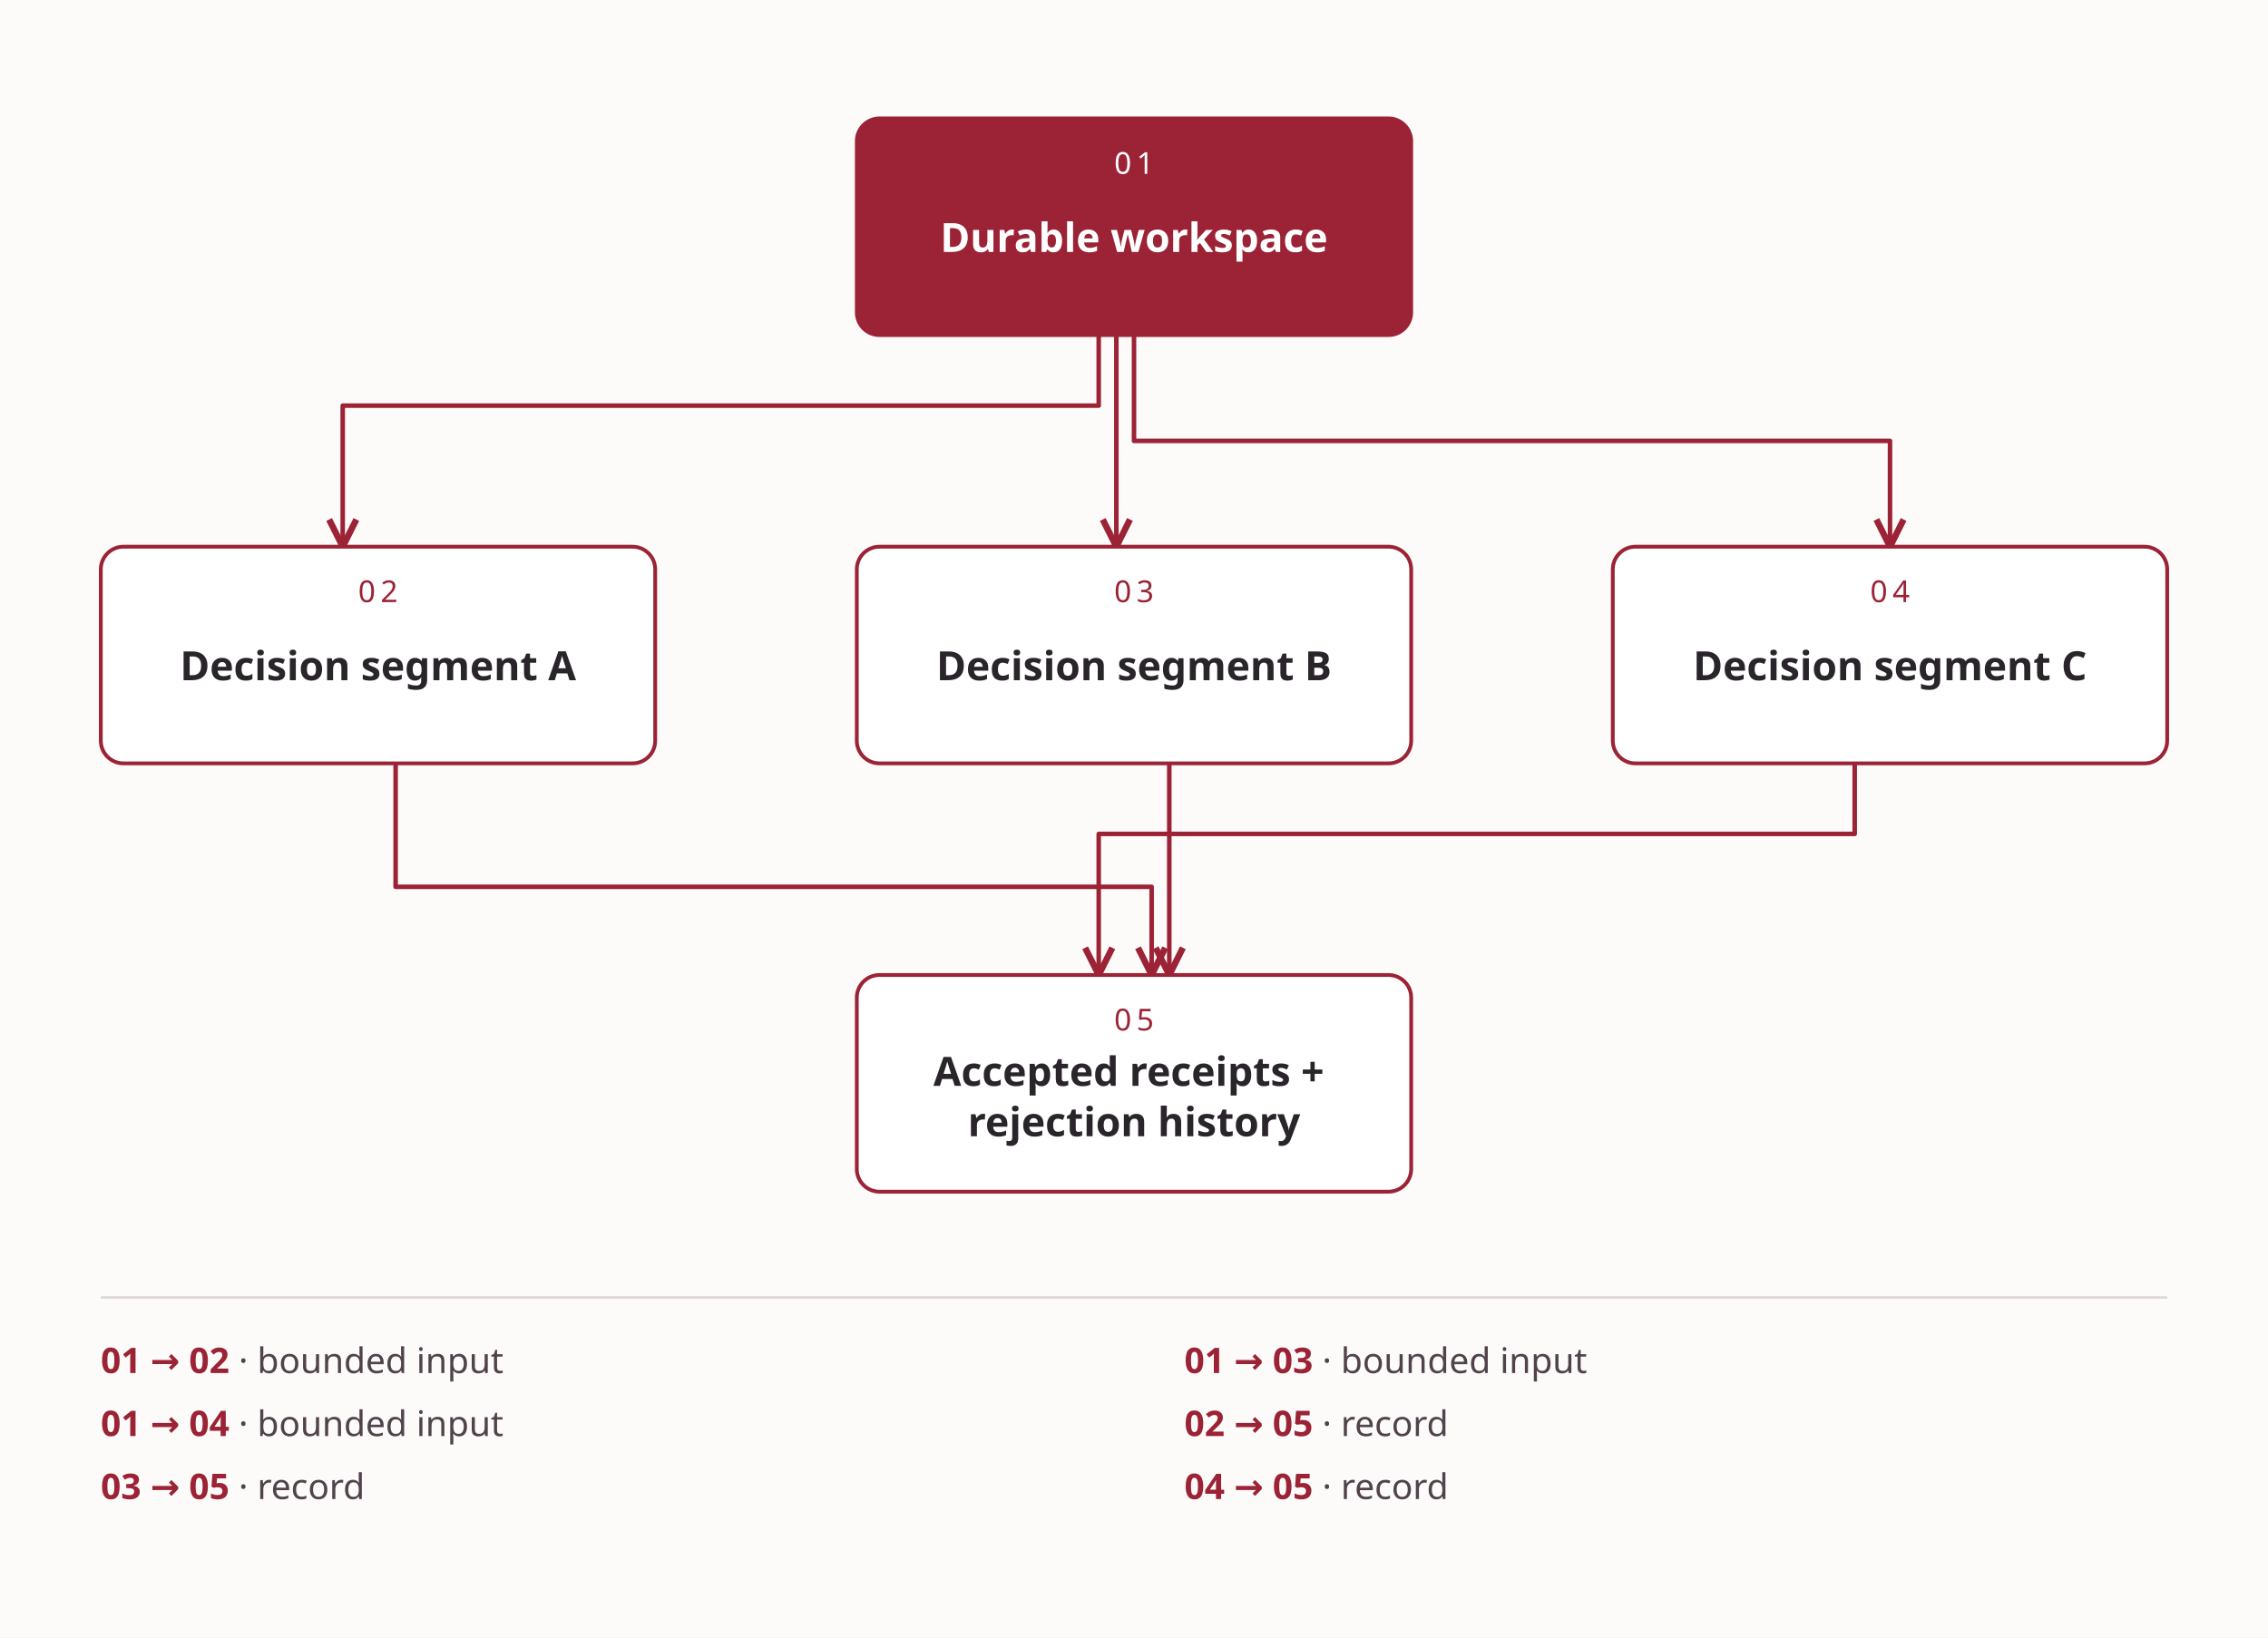
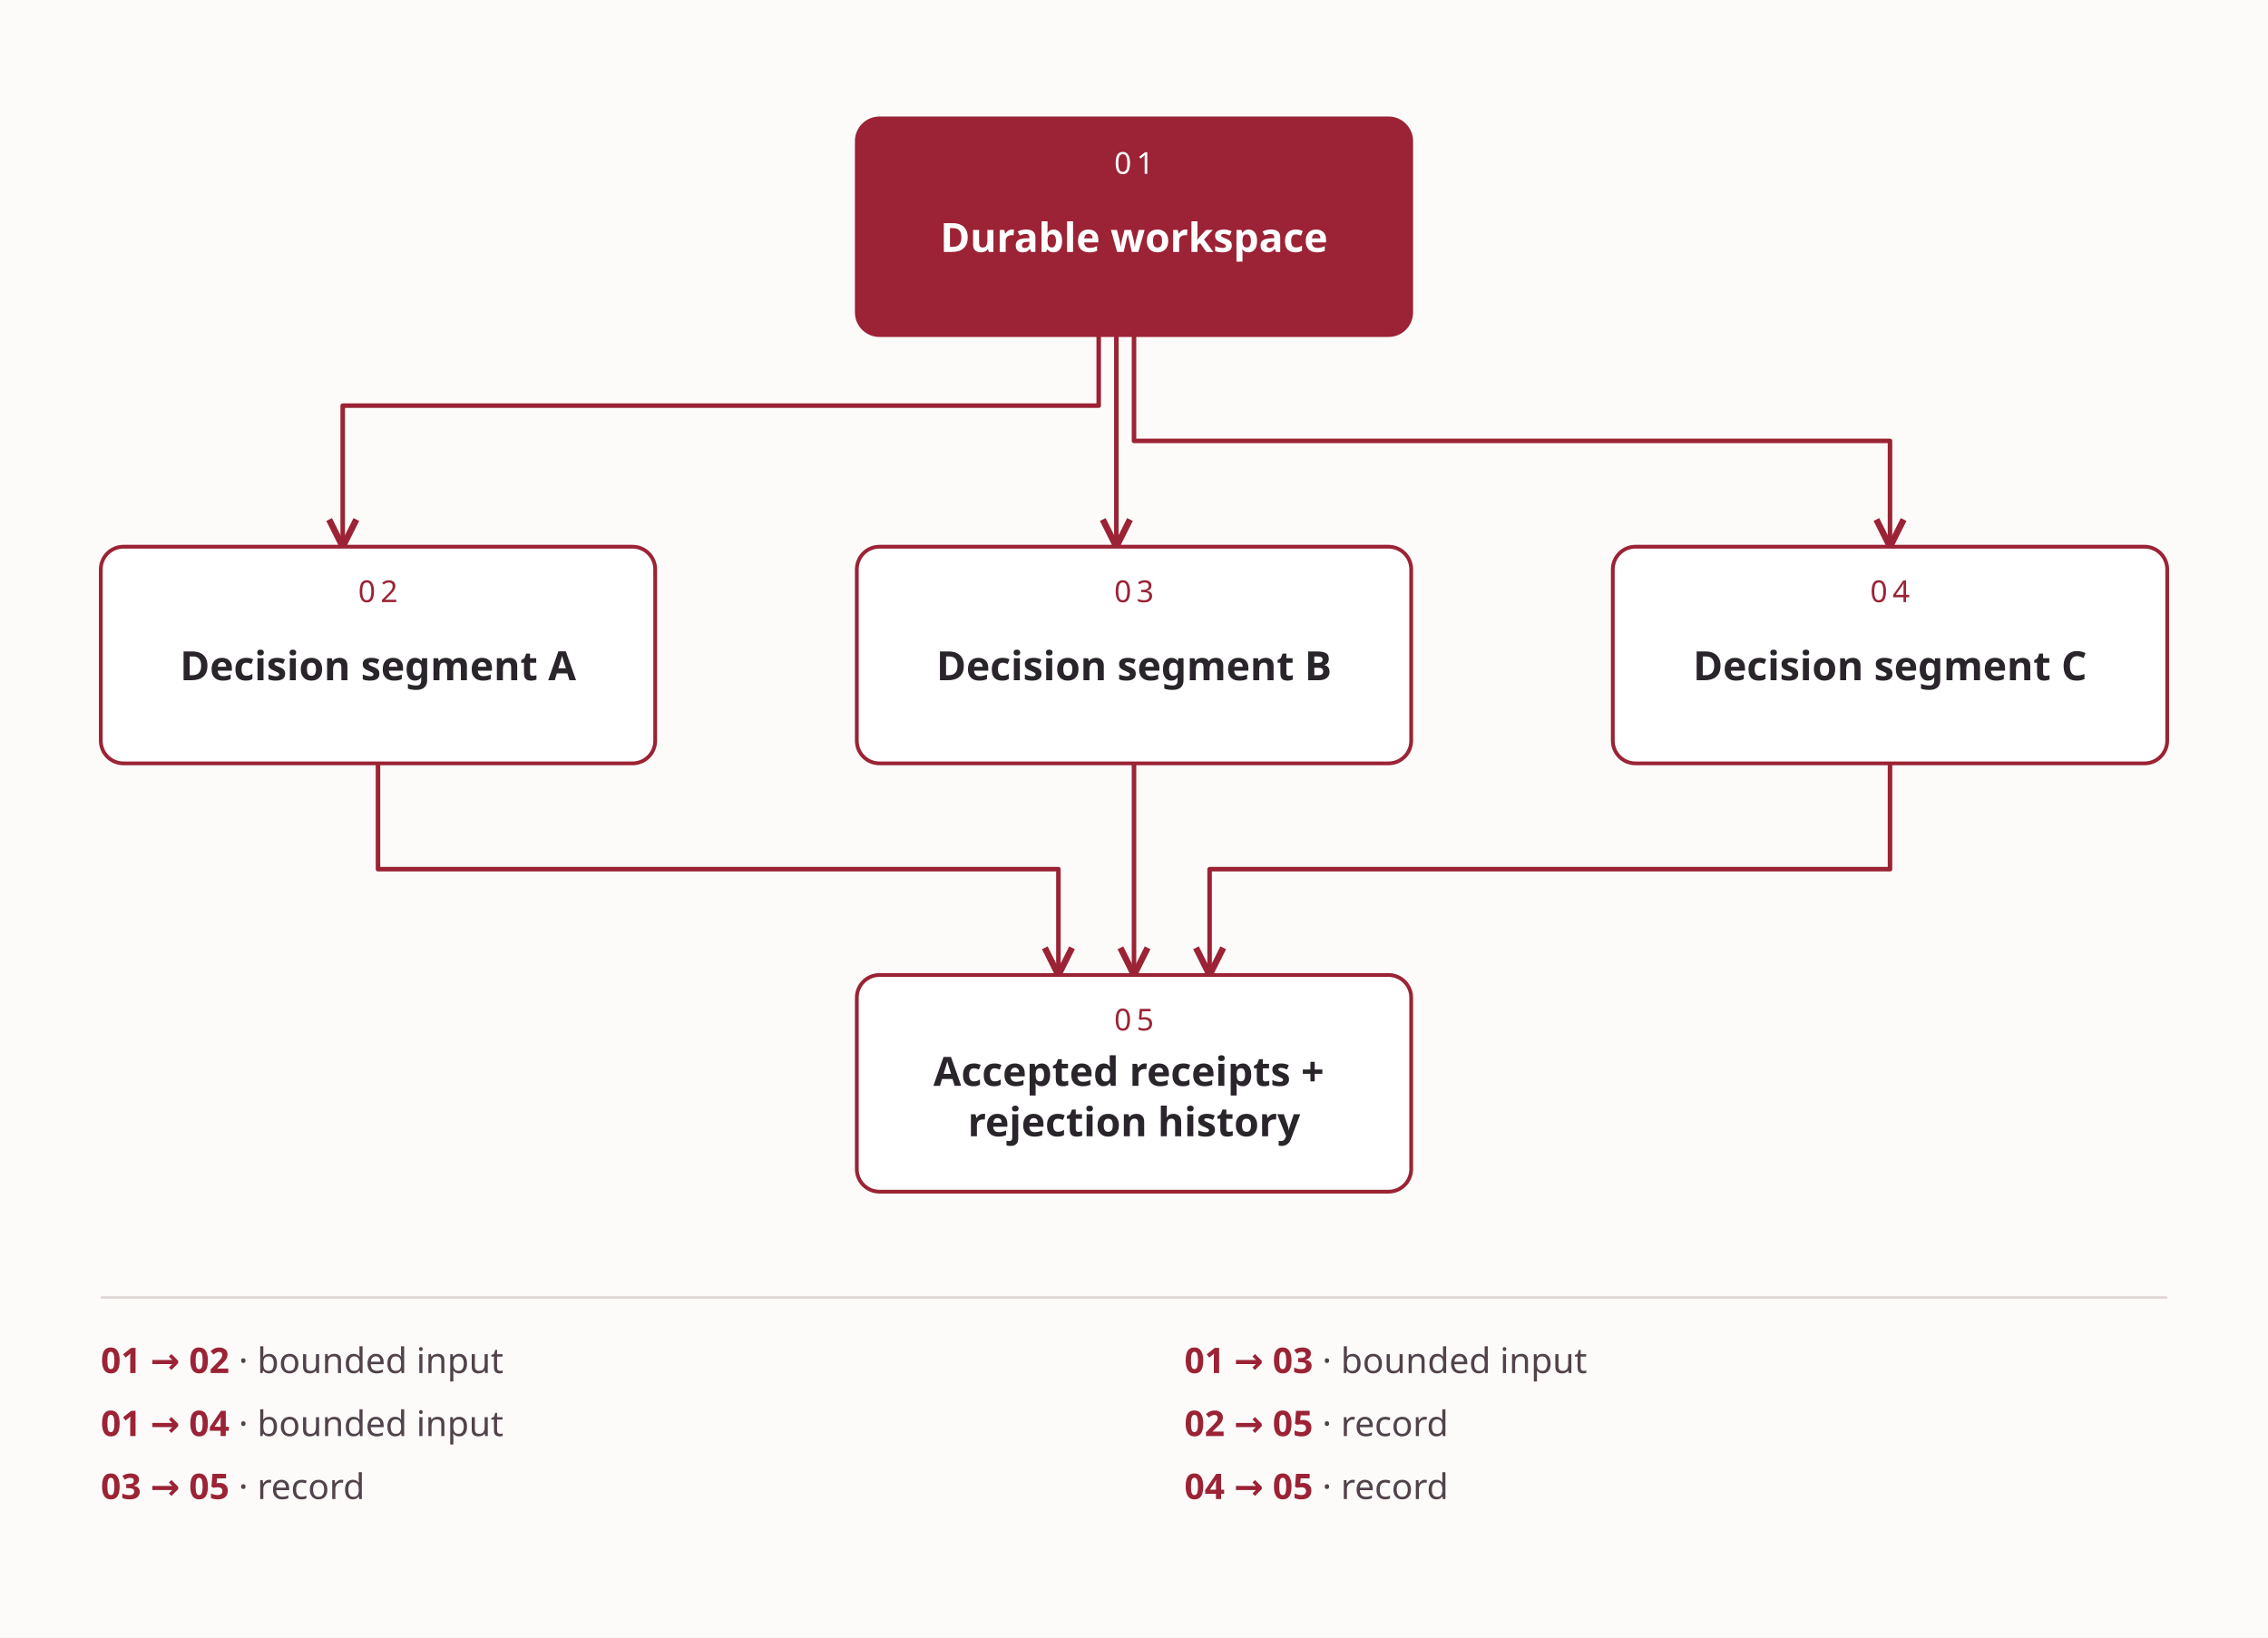
<svg xmlns="http://www.w3.org/2000/svg" viewBox="0 0 900 650" role="img" aria-labelledby="title-allocation">
  <defs>
    <marker id="arrow-allocation" markerWidth="8" markerHeight="8" refX="7" refY="4" orient="auto">
      <path d="M1 1L7 4L1 7" fill="none" stroke="#9b2335" stroke-width="1.4" />
    </marker>
  </defs>
  <rect width="900" height="650" fill="#fcfbf9" />
  <path class="connector" d="M436 133 L436 161 L136 161 L136 217" fill="none" stroke="#9b2335" stroke-width="1.8" stroke-linejoin="round" marker-end="url(#arrow-allocation)" />
  <path class="connector" d="M443 133 L443 217" fill="none" stroke="#9b2335" stroke-width="1.8" stroke-linejoin="round" marker-end="url(#arrow-allocation)" />
  <path class="connector" d="M450 133 L450 175 L750 175 L750 217" fill="none" stroke="#9b2335" stroke-width="1.8" stroke-linejoin="round" marker-end="url(#arrow-allocation)" />
-   <path class="connector" d="M157 303 L157 352 L457 352 L457 387" fill="none" stroke="#9b2335" stroke-width="1.8" stroke-linejoin="round" marker-end="url(#arrow-allocation)" />
-   <path class="connector" d="M464 303 L464 387" fill="none" stroke="#9b2335" stroke-width="1.8" stroke-linejoin="round" marker-end="url(#arrow-allocation)" />
-   <path class="connector" d="M736 303 L736 331 L436 331 L436 387" fill="none" stroke="#9b2335" stroke-width="1.8" stroke-linejoin="round" marker-end="url(#arrow-allocation)" />
+   <path class="connector" d="M150 303 L150 345 L420 345 L420 387" fill="none" stroke="#9b2335" stroke-width="1.8" stroke-linejoin="round" marker-end="url(#arrow-allocation)" />
+   <path class="connector" d="M450 303 L450 387" fill="none" stroke="#9b2335" stroke-width="1.8" stroke-linejoin="round" marker-end="url(#arrow-allocation)" />
+   <path class="connector" d="M750 303 L750 345 L480 345 L480 387" fill="none" stroke="#9b2335" stroke-width="1.8" stroke-linejoin="round" marker-end="url(#arrow-allocation)" />
  <g class="node">
    <rect x="340" y="47" width="220" height="86" rx="9" fill="#9b2335" stroke="#9b2335" stroke-width="1.5" />
    <text x="450" y="69" text-anchor="middle" font-size="12" letter-spacing="2" font-family="sans-serif" fill="#fff">01</text>
    <text x="450" y="100" text-anchor="middle" font-size="16" font-weight="600" font-family="sans-serif" fill="#fff">
      <tspan x="450" dy="0">Durable workspace</tspan>
    </text>
  </g>
  <g class="node">
    <rect x="40" y="217" width="220" height="86" rx="9" fill="#fff" stroke="#9b2335" stroke-width="1.5" />
    <text x="150" y="239" text-anchor="middle" font-size="12" letter-spacing="2" font-family="sans-serif" fill="#9b2335">02</text>
    <text x="150" y="270" text-anchor="middle" font-size="16" font-weight="600" font-family="sans-serif" fill="#29252a">
      <tspan x="150" dy="0">Decision segment A</tspan>
    </text>
  </g>
  <g class="node">
    <rect x="340" y="217" width="220" height="86" rx="9" fill="#fff" stroke="#9b2335" stroke-width="1.5" />
    <text x="450" y="239" text-anchor="middle" font-size="12" letter-spacing="2" font-family="sans-serif" fill="#9b2335">03</text>
    <text x="450" y="270" text-anchor="middle" font-size="16" font-weight="600" font-family="sans-serif" fill="#29252a">
      <tspan x="450" dy="0">Decision segment B</tspan>
    </text>
  </g>
  <g class="node">
    <rect x="640" y="217" width="220" height="86" rx="9" fill="#fff" stroke="#9b2335" stroke-width="1.5" />
    <text x="750" y="239" text-anchor="middle" font-size="12" letter-spacing="2" font-family="sans-serif" fill="#9b2335">04</text>
    <text x="750" y="270" text-anchor="middle" font-size="16" font-weight="600" font-family="sans-serif" fill="#29252a">
      <tspan x="750" dy="0">Decision segment C</tspan>
    </text>
  </g>
  <g class="node">
    <rect x="340" y="387" width="220" height="86" rx="9" fill="#fff" stroke="#9b2335" stroke-width="1.5" />
    <text x="450" y="409" text-anchor="middle" font-size="12" letter-spacing="2" font-family="sans-serif" fill="#9b2335">05</text>
    <text x="450" y="431" text-anchor="middle" font-size="16" font-weight="600" font-family="sans-serif" fill="#29252a">
      <tspan x="450" dy="0">Accepted receipts +</tspan>
      <tspan x="450" dy="20">rejection history</tspan>
    </text>
  </g>
  <path d="M40 515H860" stroke="#dfd8d6" />
  <text x="40" y="545" font-size="14" font-family="sans-serif" fill="#51424b">
    <tspan font-weight="700" fill="#9b2335">01 → 02</tspan> · bounded input</text>
  <text x="470" y="545" font-size="14" font-family="sans-serif" fill="#51424b">
    <tspan font-weight="700" fill="#9b2335">01 → 03</tspan> · bounded input</text>
  <text x="40" y="570" font-size="14" font-family="sans-serif" fill="#51424b">
    <tspan font-weight="700" fill="#9b2335">01 → 04</tspan> · bounded input</text>
  <text x="470" y="570" font-size="14" font-family="sans-serif" fill="#51424b">
    <tspan font-weight="700" fill="#9b2335">02 → 05</tspan> · record</text>
  <text x="40" y="595" font-size="14" font-family="sans-serif" fill="#51424b">
    <tspan font-weight="700" fill="#9b2335">03 → 05</tspan> · record</text>
  <text x="470" y="595" font-size="14" font-family="sans-serif" fill="#51424b">
    <tspan font-weight="700" fill="#9b2335">04 → 05</tspan> · record</text>
</svg>
